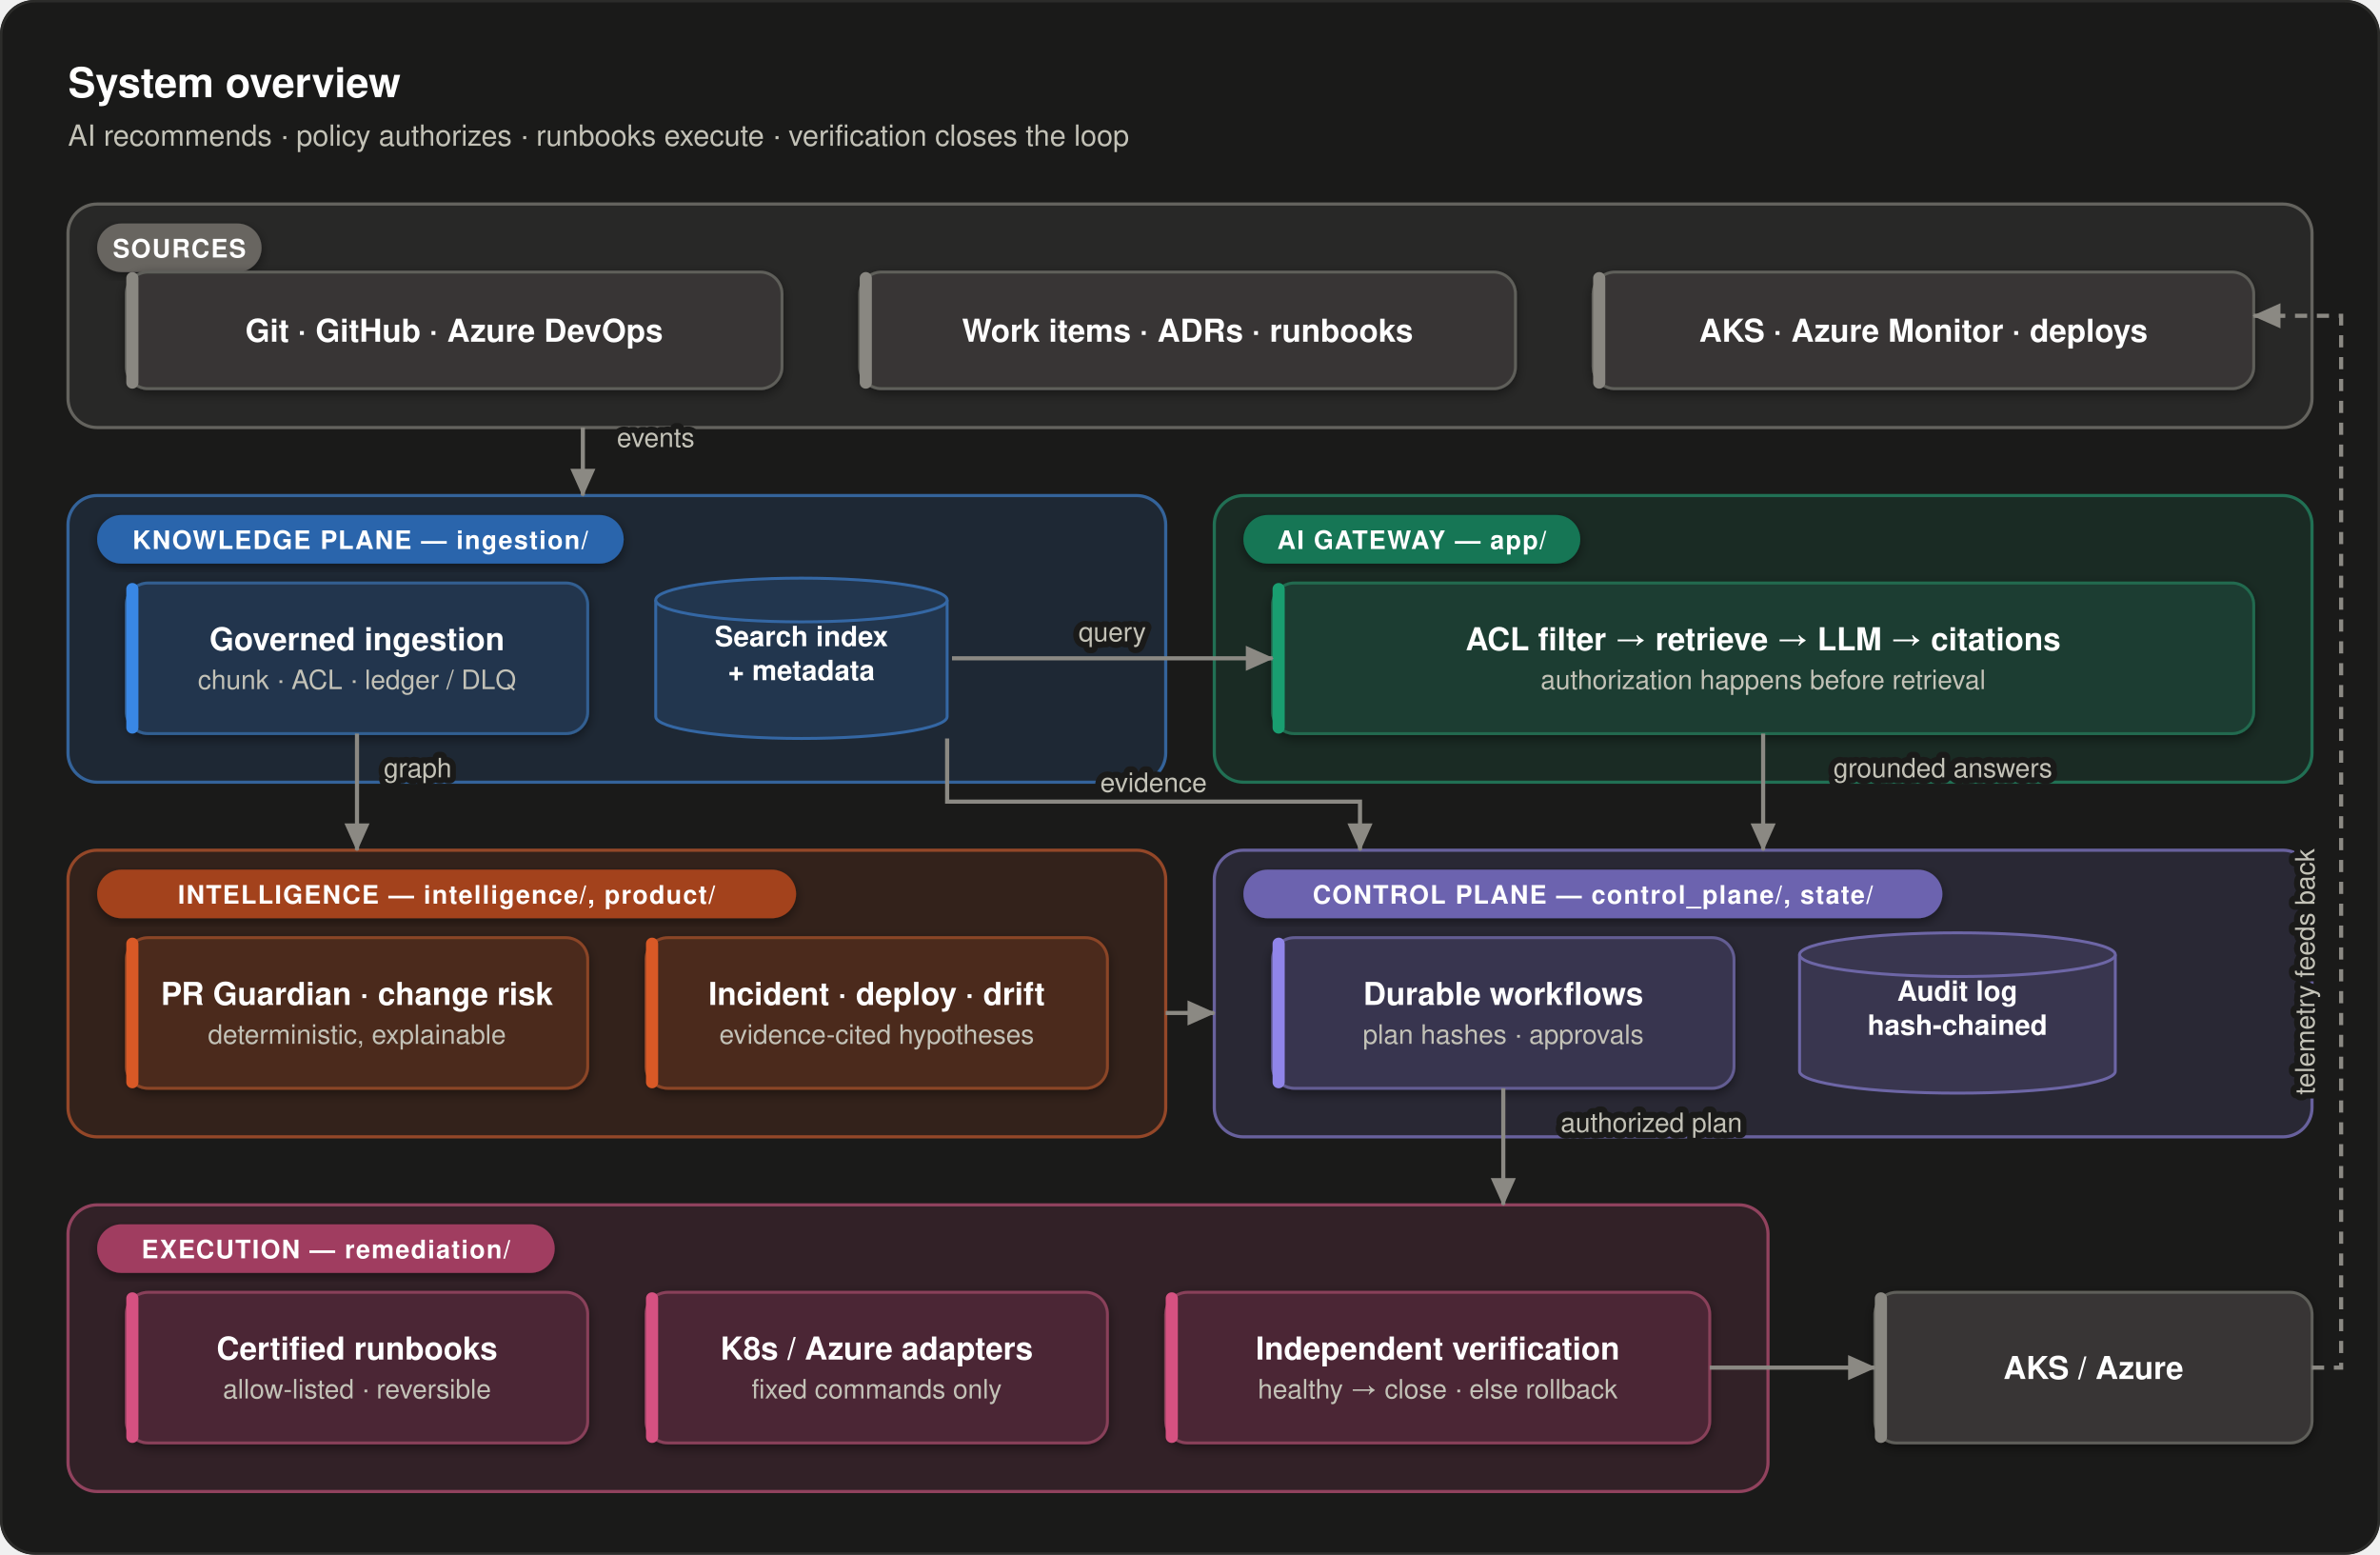
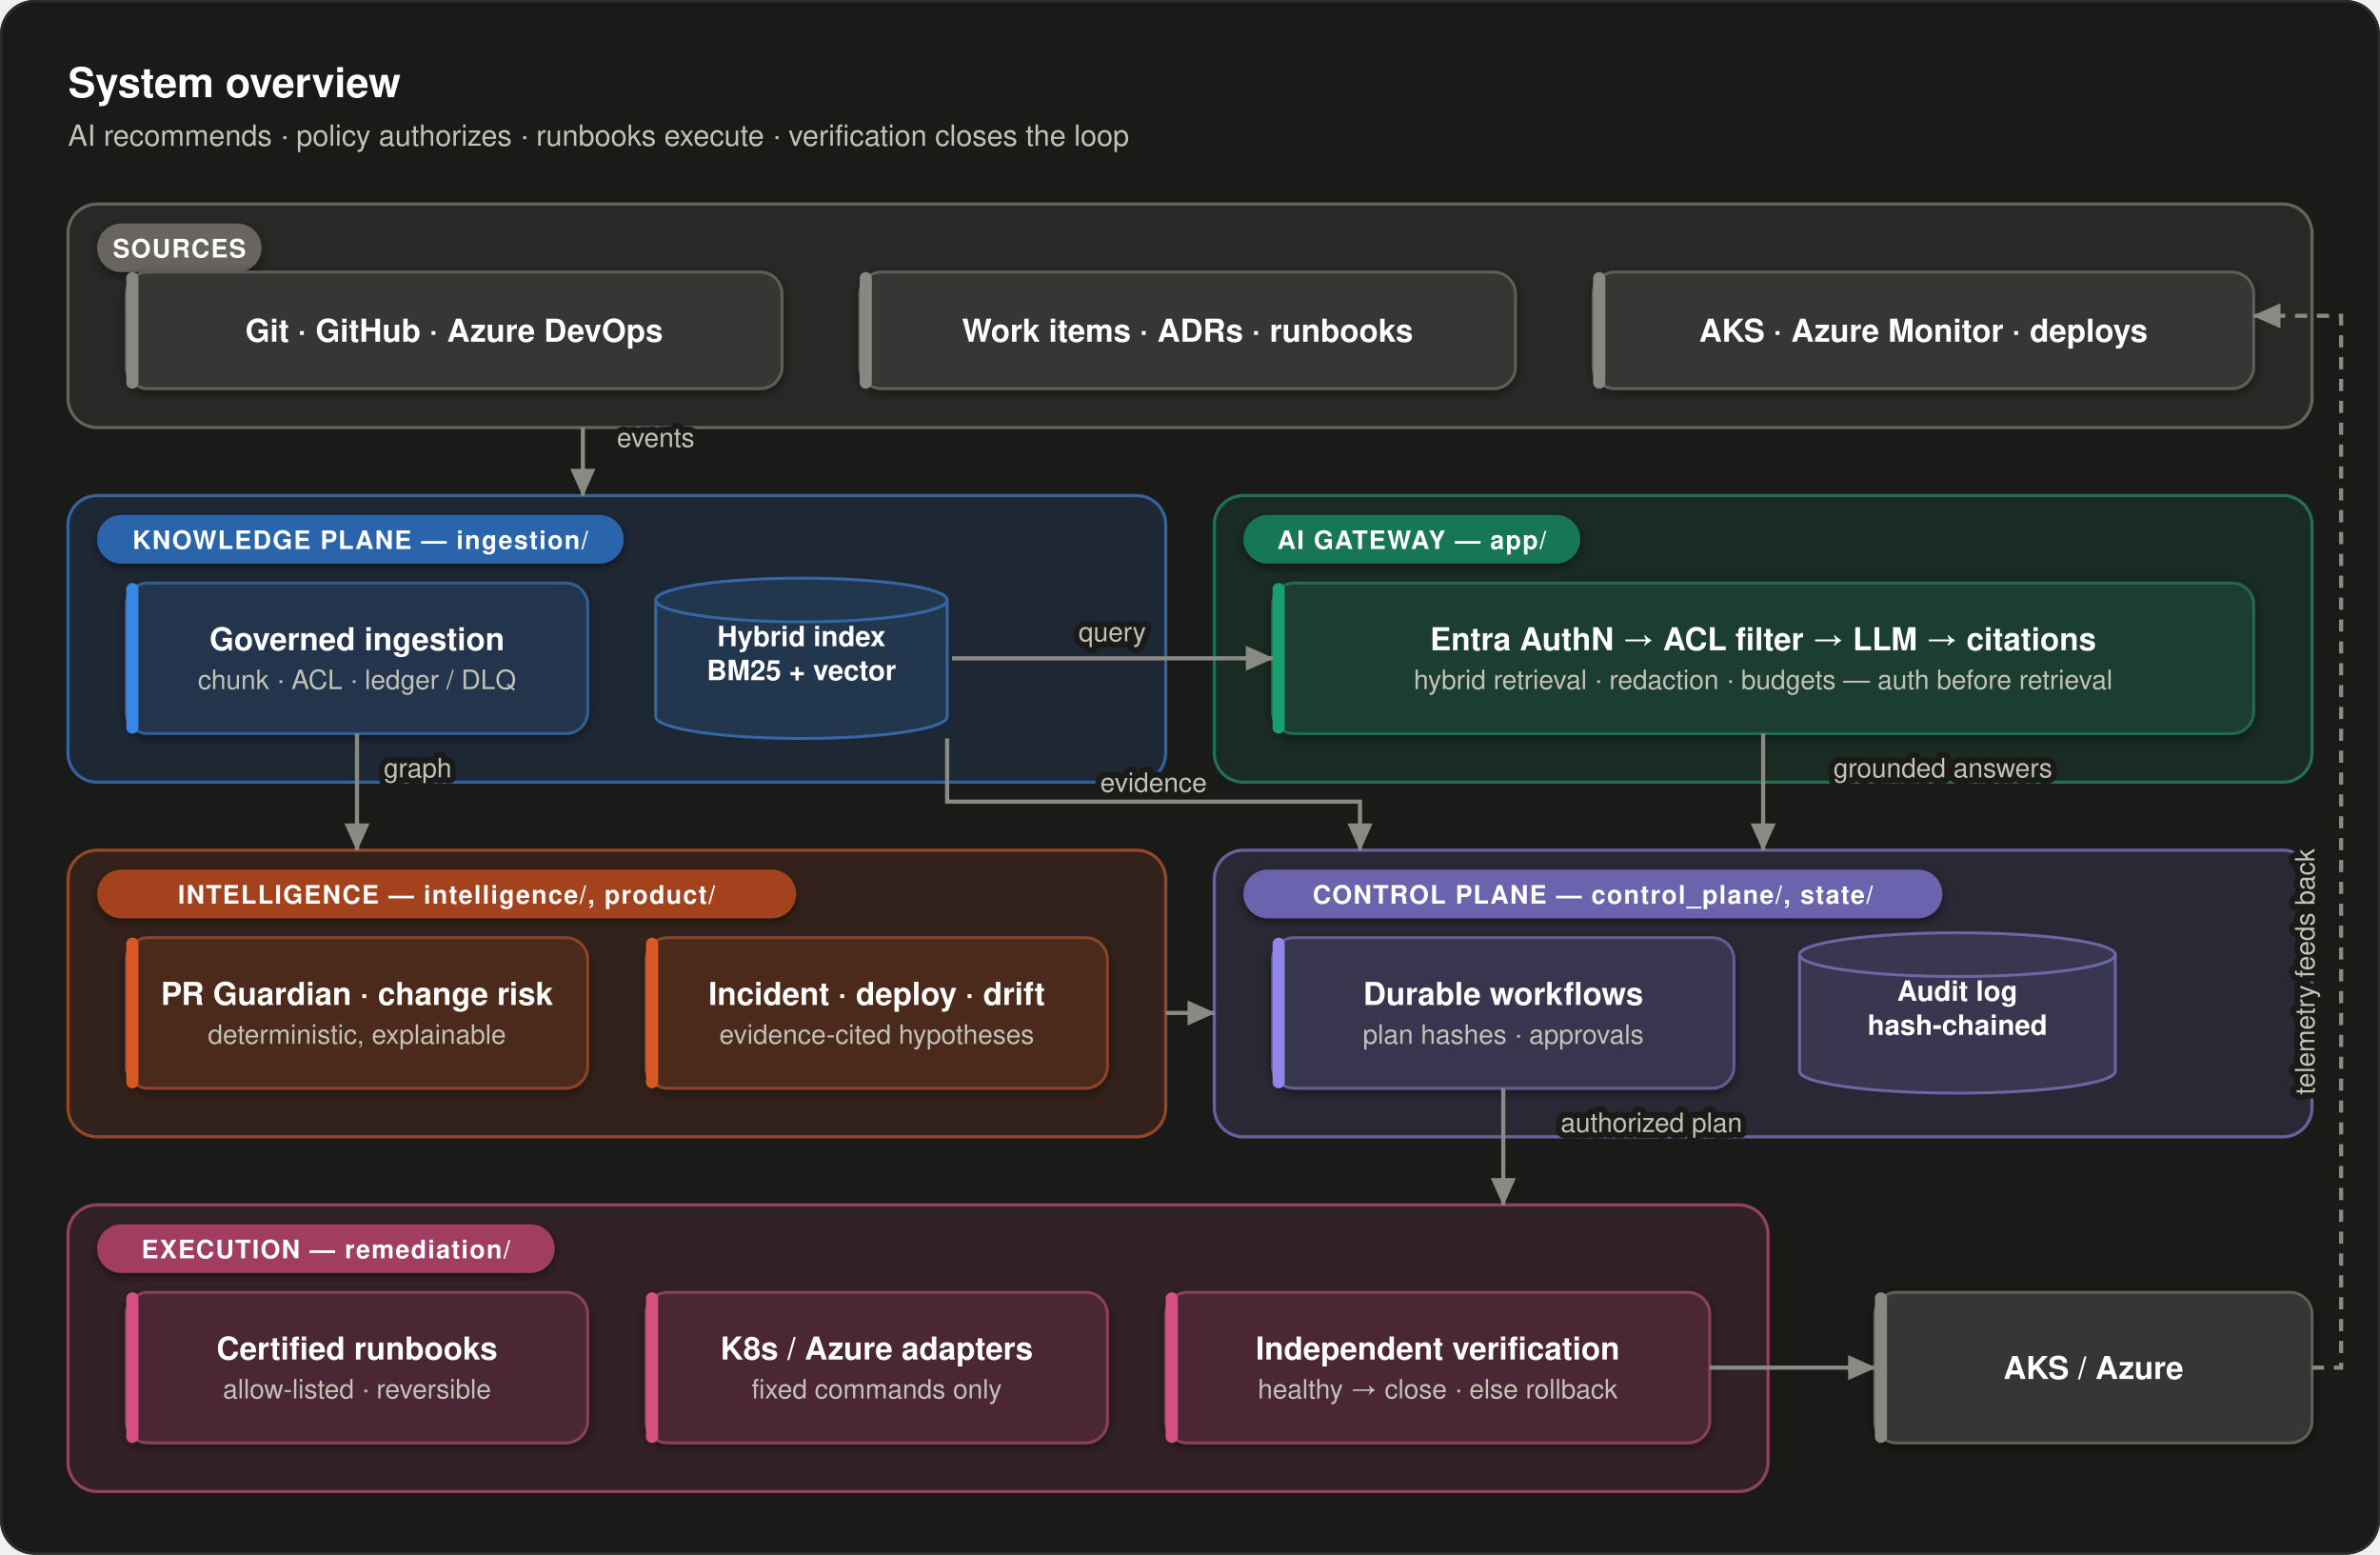
<svg xmlns="http://www.w3.org/2000/svg" viewBox="0 0 980 640" font-family="system-ui, -apple-system, 'Segoe UI', Helvetica, Arial, sans-serif" role="img" aria-label="System overview: five planes from sources to Azure, with telemetry feeding back">
  <defs>
    <filter id="soft-dark" x="-12%" y="-12%" width="124%" height="130%">
      <feDropShadow dx="0" dy="1.5" stdDeviation="2.2" flood-color="#000000" flood-opacity="0.45" />
    </filter>
    <marker id="arrow-dark" viewBox="0 0 10 10" refX="8.6" refY="5" markerWidth="8" markerHeight="8" orient="auto-start-reverse">
      <path d="M 0.5 1.2 L 9 5 L 0.5 8.8 z" fill="#8b8983" />
    </marker>
    <marker id="arrow-good-dark" viewBox="0 0 10 10" refX="8.6" refY="5" markerWidth="8" markerHeight="8" orient="auto-start-reverse">
      <path d="M 0.5 1.2 L 9 5 L 0.5 8.8 z" fill="#0ca30c" />
    </marker>
    <marker id="arrow-bad-dark" viewBox="0 0 10 10" refX="8.6" refY="5" markerWidth="8" markerHeight="8" orient="auto-start-reverse">
      <path d="M 0.5 1.2 L 9 5 L 0.5 8.8 z" fill="#e66767" />
    </marker>
    <marker id="arrow-warn-dark" viewBox="0 0 10 10" refX="8.6" refY="5" markerWidth="8" markerHeight="8" orient="auto-start-reverse">
      <path d="M 0.5 1.2 L 9 5 L 0.5 8.8 z" fill="#ec835a" />
    </marker>
  </defs>
  <rect x="0" y="0" width="980" height="640" rx="14" fill="#1a1a19" />
  <rect x="0.5" y="0.5" width="979" height="639" rx="14" fill="none" stroke="#2c2c2a" stroke-width="1" />
  <text x="28" y="40" font-size="17" text-anchor="start" fill="#ffffff" font-weight="700">System overview</text>
  <text x="28" y="60" font-size="12" text-anchor="start" fill="#c3c2b7" font-weight="normal">AI recommends · policy authorizes · runbooks execute · verification closes the loop</text>
  <rect x="28" y="84" width="924" height="92" rx="12" fill="#282827" stroke="#64635e" stroke-width="1.3" />
  <rect x="40" y="92" width="67.7" height="20" rx="10" fill="#676561" filter="url(#soft-dark)" />
  <text x="73.85" y="106" font-size="10.5" text-anchor="middle" fill="#ffffff" font-weight="700" letter-spacing="0.05em">SOURCES</text>
  <rect x="52" y="112" width="270" height="48" rx="9" fill="#373634" stroke="#5f5e5a" stroke-width="1.2" filter="url(#soft-dark)" />
  <rect x="52" y="112" width="5" height="48" rx="2.5" fill="#898781" />
  <text x="187.0" y="140.68" font-size="13" text-anchor="middle" fill="#ffffff" font-weight="600">Git · GitHub · Azure DevOps</text>
  <rect x="354" y="112" width="270" height="48" rx="9" fill="#373634" stroke="#5f5e5a" stroke-width="1.2" filter="url(#soft-dark)" />
  <rect x="354" y="112" width="5" height="48" rx="2.5" fill="#898781" />
  <text x="489.0" y="140.68" font-size="13" text-anchor="middle" fill="#ffffff" font-weight="600">Work items · ADRs · runbooks</text>
  <rect x="656" y="112" width="272" height="48" rx="9" fill="#373634" stroke="#5f5e5a" stroke-width="1.2" filter="url(#soft-dark)" />
  <rect x="656" y="112" width="5" height="48" rx="2.5" fill="#898781" />
  <text x="792.0" y="140.68" font-size="13" text-anchor="middle" fill="#ffffff" font-weight="600">AKS · Azure Monitor · deploys</text>
  <rect x="28" y="204" width="452" height="118" rx="12" fill="#1e2834" stroke="#34639a" stroke-width="1.3" />
  <rect x="40" y="212" width="216.8" height="20" rx="10" fill="#2b65ac" filter="url(#soft-dark)" />
  <text x="148.4" y="226" font-size="10.5" text-anchor="middle" fill="#ffffff" font-weight="700" letter-spacing="0.05em">KNOWLEDGE PLANE — ingestion/</text>
  <rect x="52" y="240" width="190" height="62" rx="9" fill="#22364e" stroke="#335e91" stroke-width="1.2" filter="url(#soft-dark)" />
  <rect x="52" y="240" width="5" height="62" rx="2.5" fill="#3987e5" />
  <text x="147.0" y="267.68" font-size="13" text-anchor="middle" fill="#ffffff" font-weight="600">Governed ingestion</text>
  <text x="147.0" y="283.68" font-size="11" text-anchor="middle" fill="#c3c2b7" font-weight="normal">chunk · ACL · ledger / DLQ</text>
  <path d="M 270.0 247 v 48 a 60.0 9 0 0 0 120 0 v -48" fill="#22364e" stroke="#3467a4" stroke-width="1.2" />
  <ellipse cx="330" cy="247" rx="60.0" ry="9" fill="#22364e" stroke="#3467a4" stroke-width="1.2" />
-   <text x="330" y="266.0" font-size="11.5" text-anchor="middle" fill="#ffffff" font-weight="600">Search index</text>
-   <text x="330" y="280.0" font-size="11.5" text-anchor="middle" fill="#ffffff" font-weight="600">+ metadata</text>
+   <text x="330" y="266.0" font-size="11.5" text-anchor="middle" fill="#ffffff" font-weight="600">Hybrid index</text>
+   <text x="330" y="280.0" font-size="11.5" text-anchor="middle" fill="#ffffff" font-weight="600">BM25 + vector</text>
  <rect x="500" y="204" width="452" height="118" rx="12" fill="#1a2b24" stroke="#217054" stroke-width="1.3" />
  <rect x="512" y="212" width="138.7" height="20" rx="10" fill="#137654" filter="url(#soft-dark)" />
  <text x="581.35" y="226" font-size="10.5" text-anchor="middle" fill="#ffffff" font-weight="700" letter-spacing="0.05em">AI GATEWAY — app/</text>
  <rect x="524" y="240" width="404" height="62" rx="9" fill="#1a3c30" stroke="#226b50" stroke-width="1.2" filter="url(#soft-dark)" />
  <rect x="524" y="240" width="5" height="62" rx="2.5" fill="#199e70" />
-   <text x="726.0" y="267.68" font-size="13" text-anchor="middle" fill="#ffffff" font-weight="600">ACL filter → retrieve → LLM → citations</text>
-   <text x="726.0" y="283.68" font-size="11" text-anchor="middle" fill="#c3c2b7" font-weight="normal">authorization happens before retrieval</text>
+   <text x="726.0" y="267.68" font-size="13" text-anchor="middle" fill="#ffffff" font-weight="600">Entra AuthN → ACL filter → LLM → citations</text>
+   <text x="726.0" y="283.68" font-size="11" text-anchor="middle" fill="#c3c2b7" font-weight="normal">hybrid retrieval · redaction · budgets — auth before retrieval</text>
  <rect x="28" y="350" width="452" height="118" rx="12" fill="#33221b" stroke="#944728" stroke-width="1.3" />
  <rect x="40" y="358" width="287.8" height="20" rx="10" fill="#a3431c" filter="url(#soft-dark)" />
  <text x="183.9" y="372" font-size="10.5" text-anchor="middle" fill="#ffffff" font-weight="700" letter-spacing="0.05em">INTELLIGENCE — intelligence/, product/</text>
  <rect x="52" y="386" width="190" height="62" rx="9" fill="#4c2a1c" stroke="#8b4528" stroke-width="1.2" filter="url(#soft-dark)" />
  <rect x="52" y="386" width="5" height="62" rx="2.5" fill="#d95926" />
  <text x="147.0" y="413.68" font-size="13" text-anchor="middle" fill="#ffffff" font-weight="600">PR Guardian · change risk</text>
  <text x="147.0" y="429.68" font-size="11" text-anchor="middle" fill="#c3c2b7" font-weight="normal">deterministic, explainable</text>
  <rect x="266" y="386" width="190" height="62" rx="9" fill="#4c2a1c" stroke="#8b4528" stroke-width="1.2" filter="url(#soft-dark)" />
  <rect x="266" y="386" width="5" height="62" rx="2.5" fill="#d95926" />
  <text x="361.0" y="413.68" font-size="13" text-anchor="middle" fill="#ffffff" font-weight="600">Incident · deploy · drift</text>
  <text x="361.0" y="429.68" font-size="11" text-anchor="middle" fill="#c3c2b7" font-weight="normal">evidence-cited hypotheses</text>
  <rect x="500" y="350" width="452" height="118" rx="12" fill="#292834" stroke="#68619d" stroke-width="1.3" />
  <rect x="512" y="358" width="287.8" height="20" rx="10" fill="#6c64af" filter="url(#soft-dark)" />
  <text x="655.9" y="372" font-size="10.5" text-anchor="middle" fill="#ffffff" font-weight="700" letter-spacing="0.05em">CONTROL PLANE — control_plane/, state/</text>
  <rect x="524" y="386" width="190" height="62" rx="9" fill="#39364f" stroke="#635d93" stroke-width="1.2" filter="url(#soft-dark)" />
  <rect x="524" y="386" width="5" height="62" rx="2.5" fill="#9085e9" />
  <text x="619.0" y="413.68" font-size="13" text-anchor="middle" fill="#ffffff" font-weight="600">Durable workflows</text>
  <text x="619.0" y="429.68" font-size="11" text-anchor="middle" fill="#c3c2b7" font-weight="normal">plan hashes · approvals</text>
  <path d="M 741.0 393 v 48 a 65.0 9 0 0 0 130 0 v -48" fill="#39364f" stroke="#6d66a6" stroke-width="1.2" />
  <ellipse cx="806" cy="393" rx="65.0" ry="9" fill="#39364f" stroke="#6d66a6" stroke-width="1.2" />
  <text x="806" y="412.0" font-size="11.5" text-anchor="middle" fill="#ffffff" font-weight="600">Audit log</text>
  <text x="806" y="426.0" font-size="11.5" text-anchor="middle" fill="#ffffff" font-weight="600">hash-chained</text>
  <rect x="28" y="496" width="700" height="118" rx="12" fill="#322127" stroke="#91425e" stroke-width="1.3" />
  <rect x="40" y="504" width="188.4" height="20" rx="10" fill="#a03d61" filter="url(#soft-dark)" />
  <text x="134.2" y="518" font-size="10.5" text-anchor="middle" fill="#ffffff" font-weight="700" letter-spacing="0.05em">EXECUTION — remediation/</text>
  <rect x="52" y="532" width="190" height="62" rx="9" fill="#4b2834" stroke="#89405a" stroke-width="1.2" filter="url(#soft-dark)" />
  <rect x="52" y="532" width="5" height="62" rx="2.5" fill="#d55181" />
  <text x="147.0" y="559.68" font-size="13" text-anchor="middle" fill="#ffffff" font-weight="600">Certified runbooks</text>
  <text x="147.0" y="575.68" font-size="11" text-anchor="middle" fill="#c3c2b7" font-weight="normal">allow-listed · reversible</text>
  <rect x="266" y="532" width="190" height="62" rx="9" fill="#4b2834" stroke="#89405a" stroke-width="1.2" filter="url(#soft-dark)" />
  <rect x="266" y="532" width="5" height="62" rx="2.5" fill="#d55181" />
  <text x="361.0" y="559.68" font-size="13" text-anchor="middle" fill="#ffffff" font-weight="600">K8s / Azure adapters</text>
  <text x="361.0" y="575.68" font-size="11" text-anchor="middle" fill="#c3c2b7" font-weight="normal">fixed commands only</text>
  <rect x="480" y="532" width="224" height="62" rx="9" fill="#4b2834" stroke="#89405a" stroke-width="1.2" filter="url(#soft-dark)" />
  <rect x="480" y="532" width="5" height="62" rx="2.5" fill="#d55181" />
  <text x="592.0" y="559.68" font-size="13" text-anchor="middle" fill="#ffffff" font-weight="600">Independent verification</text>
  <text x="592.0" y="575.68" font-size="11" text-anchor="middle" fill="#c3c2b7" font-weight="normal">healthy → close · else rollback</text>
  <rect x="772" y="532" width="180" height="62" rx="9" fill="#373634" stroke="#5f5e5a" stroke-width="1.2" filter="url(#soft-dark)" />
  <rect x="772" y="532" width="5" height="62" rx="2.5" fill="#898781" />
  <text x="862.0" y="567.68" font-size="13" text-anchor="middle" fill="#ffffff" font-weight="600">AKS / Azure</text>
  <path d="M 240 176 L 240 204" fill="none" stroke="#8b8983" stroke-width="1.7" marker-end="url(#arrow-dark)" />
  <text x="270" y="184.0" font-size="11" text-anchor="middle" fill="#c3c2b7" font-weight="normal" paint-order="stroke" stroke="#1a1a19" stroke-width="5" stroke-linejoin="round">events</text>
  <path d="M 147 302 L 147 350" fill="none" stroke="#8b8983" stroke-width="1.7" marker-end="url(#arrow-dark)" />
  <text x="172" y="320.0" font-size="11" text-anchor="middle" fill="#c3c2b7" font-weight="normal" paint-order="stroke" stroke="#1a1a19" stroke-width="5" stroke-linejoin="round">graph</text>
  <path d="M 390 304 L 390 330 L 560 330 L 560 350" fill="none" stroke="#8b8983" stroke-width="1.7" marker-end="url(#arrow-dark)" />
  <text x="475" y="326" font-size="11" text-anchor="middle" fill="#c3c2b7" font-weight="normal" paint-order="stroke" stroke="#1a1a19" stroke-width="5" stroke-linejoin="round">evidence</text>
  <path d="M 392 271 L 524 271" fill="none" stroke="#8b8983" stroke-width="1.7" marker-end="url(#arrow-dark)" />
  <text x="458.0" y="264" font-size="11" text-anchor="middle" fill="#c3c2b7" font-weight="normal" paint-order="stroke" stroke="#1a1a19" stroke-width="5" stroke-linejoin="round">query</text>
  <path d="M 726 302 L 726 350" fill="none" stroke="#8b8983" stroke-width="1.7" marker-end="url(#arrow-dark)" />
  <text x="800" y="320.0" font-size="11" text-anchor="middle" fill="#c3c2b7" font-weight="normal" paint-order="stroke" stroke="#1a1a19" stroke-width="5" stroke-linejoin="round">grounded answers</text>
  <path d="M 480 417 L 500 417" fill="none" stroke="#8b8983" stroke-width="1.7" marker-end="url(#arrow-dark)" />
  <path d="M 619 448 L 619 496" fill="none" stroke="#8b8983" stroke-width="1.7" marker-end="url(#arrow-dark)" />
  <text x="680" y="466.0" font-size="11" text-anchor="middle" fill="#c3c2b7" font-weight="normal" paint-order="stroke" stroke="#1a1a19" stroke-width="5" stroke-linejoin="round">authorized plan</text>
  <path d="M 704 563 L 772 563" fill="none" stroke="#8b8983" stroke-width="1.7" marker-end="url(#arrow-dark)" />
  <path d="M 952 563 L 964 563 L 964 130 L 928 130" fill="none" stroke="#8b8983" stroke-width="1.7" stroke-dasharray="5 4" marker-end="url(#arrow-dark)" />
  <text x="953" y="400" font-size="11" text-anchor="middle" fill="#c3c2b7" transform="rotate(-90 953 400)" paint-order="stroke" stroke="#1a1a19" stroke-width="5" stroke-linejoin="round">telemetry feeds back</text>
</svg>
